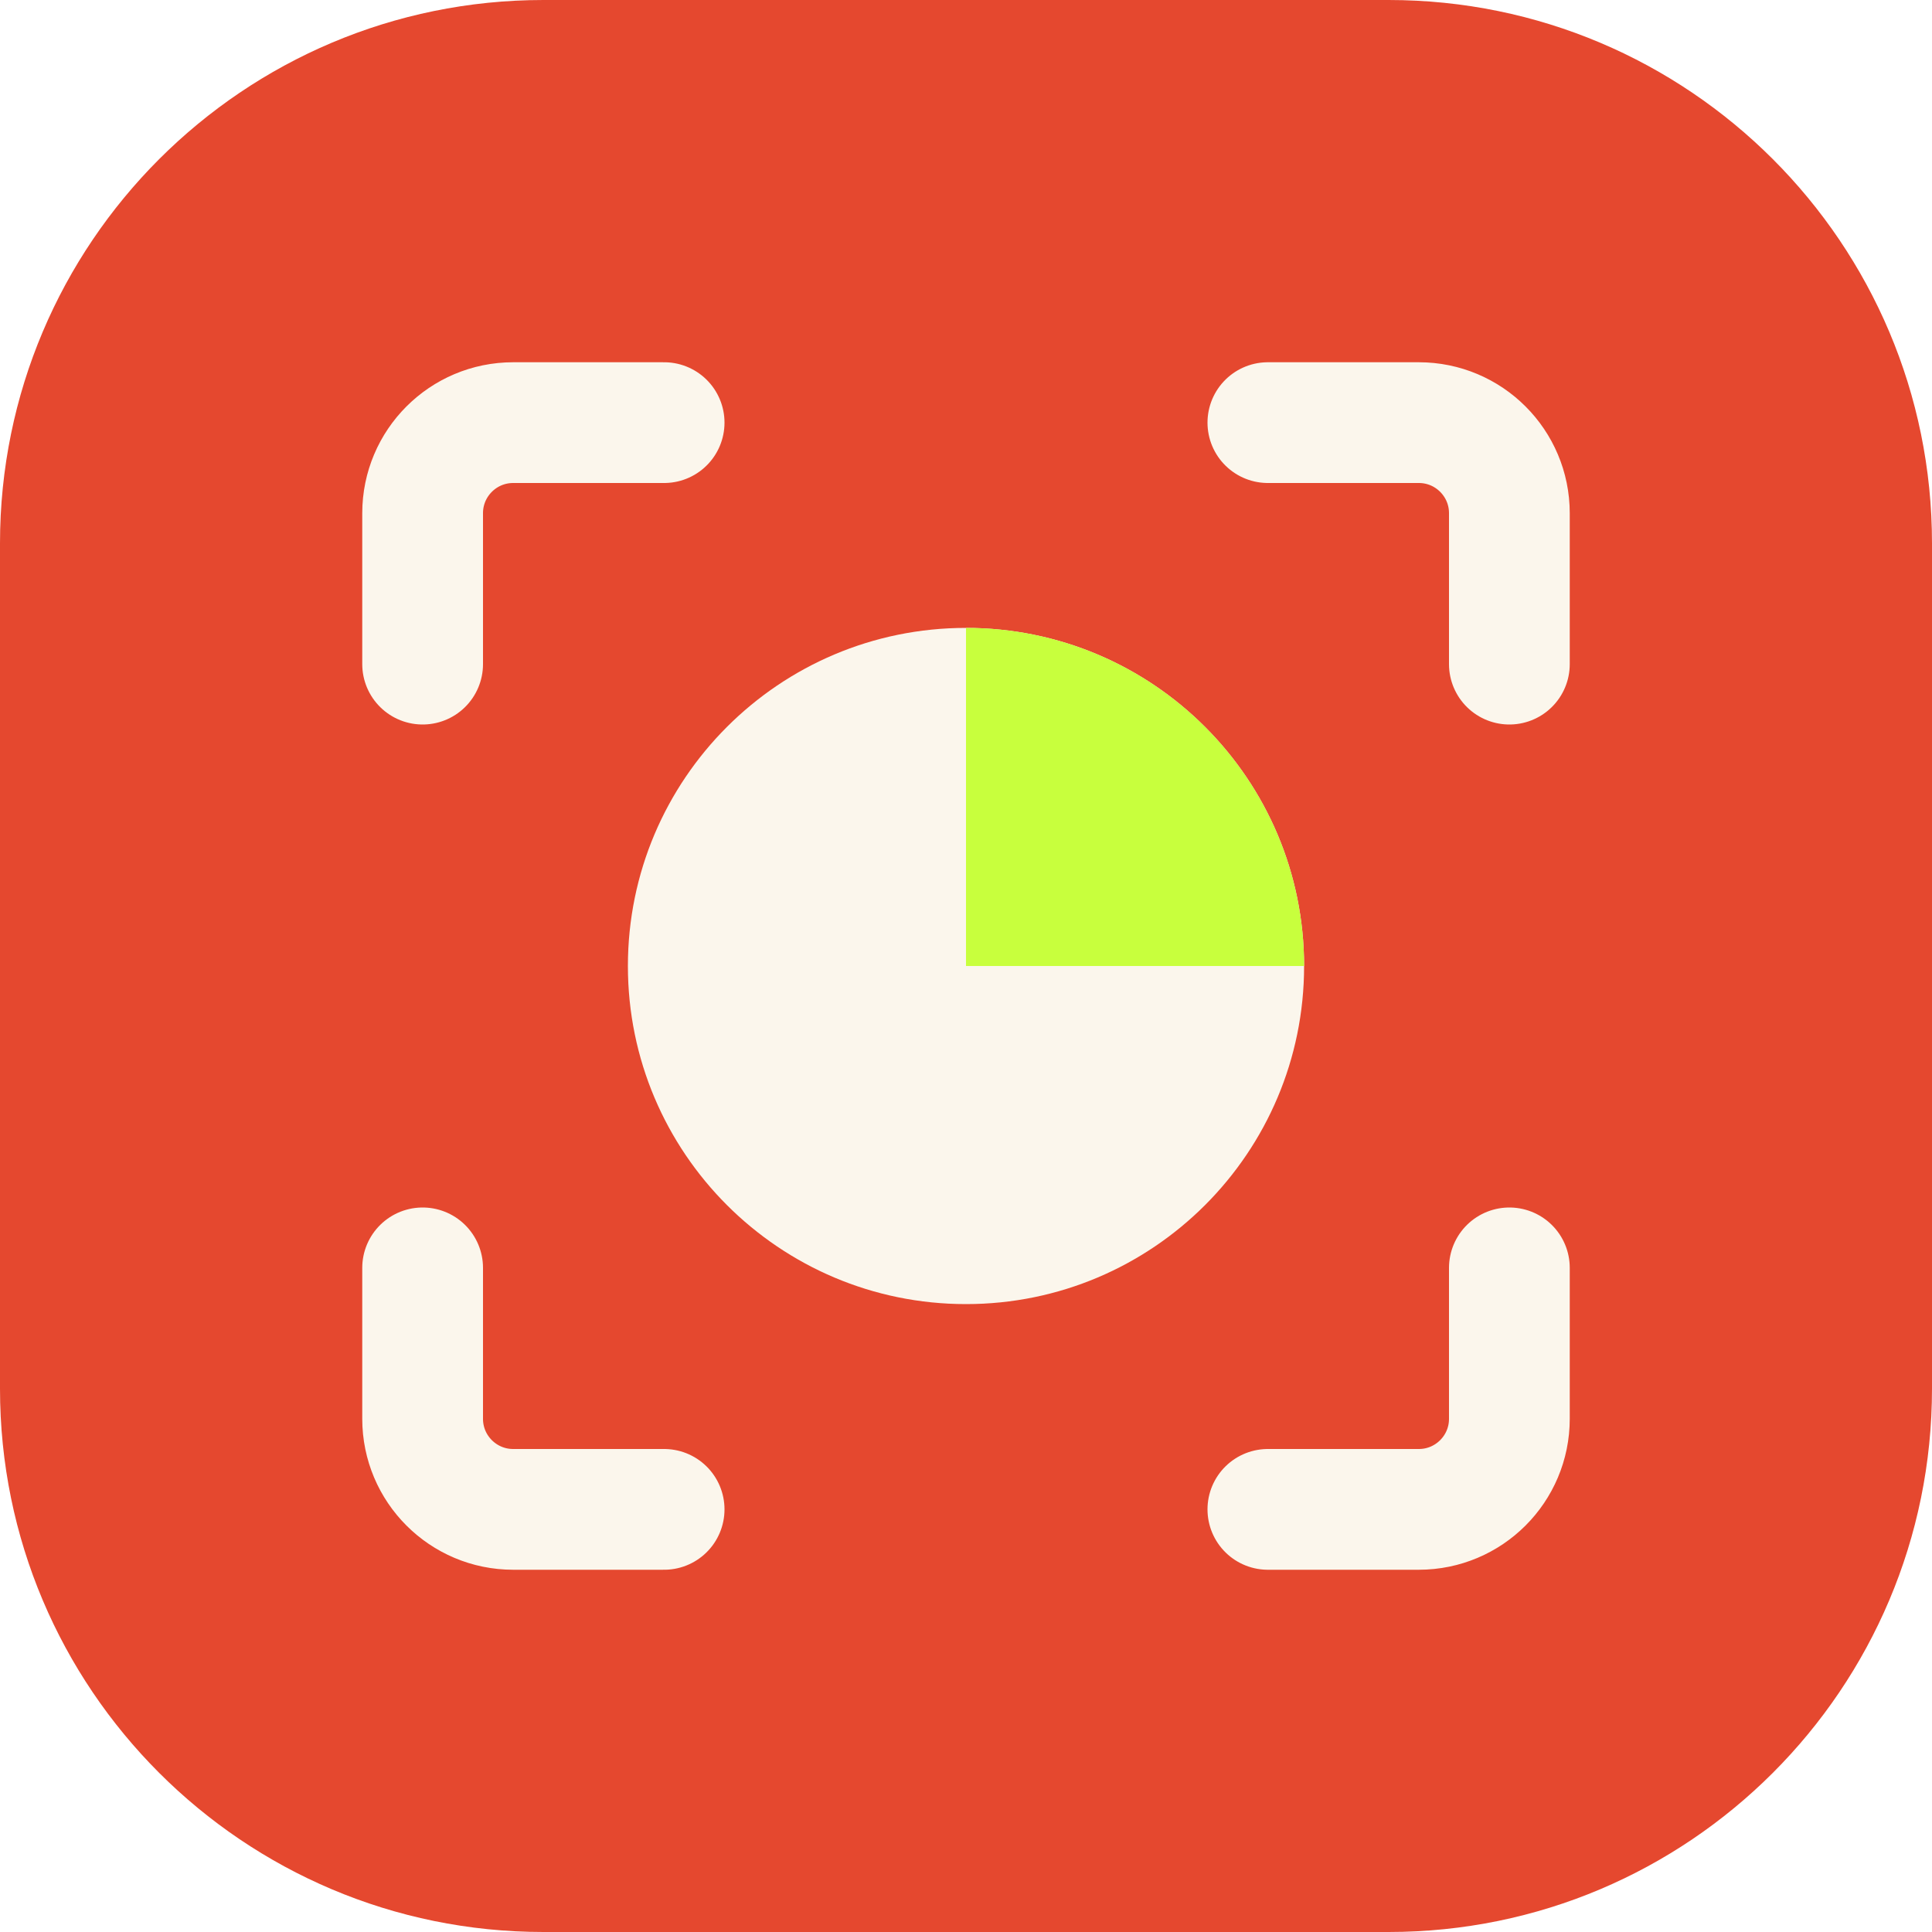
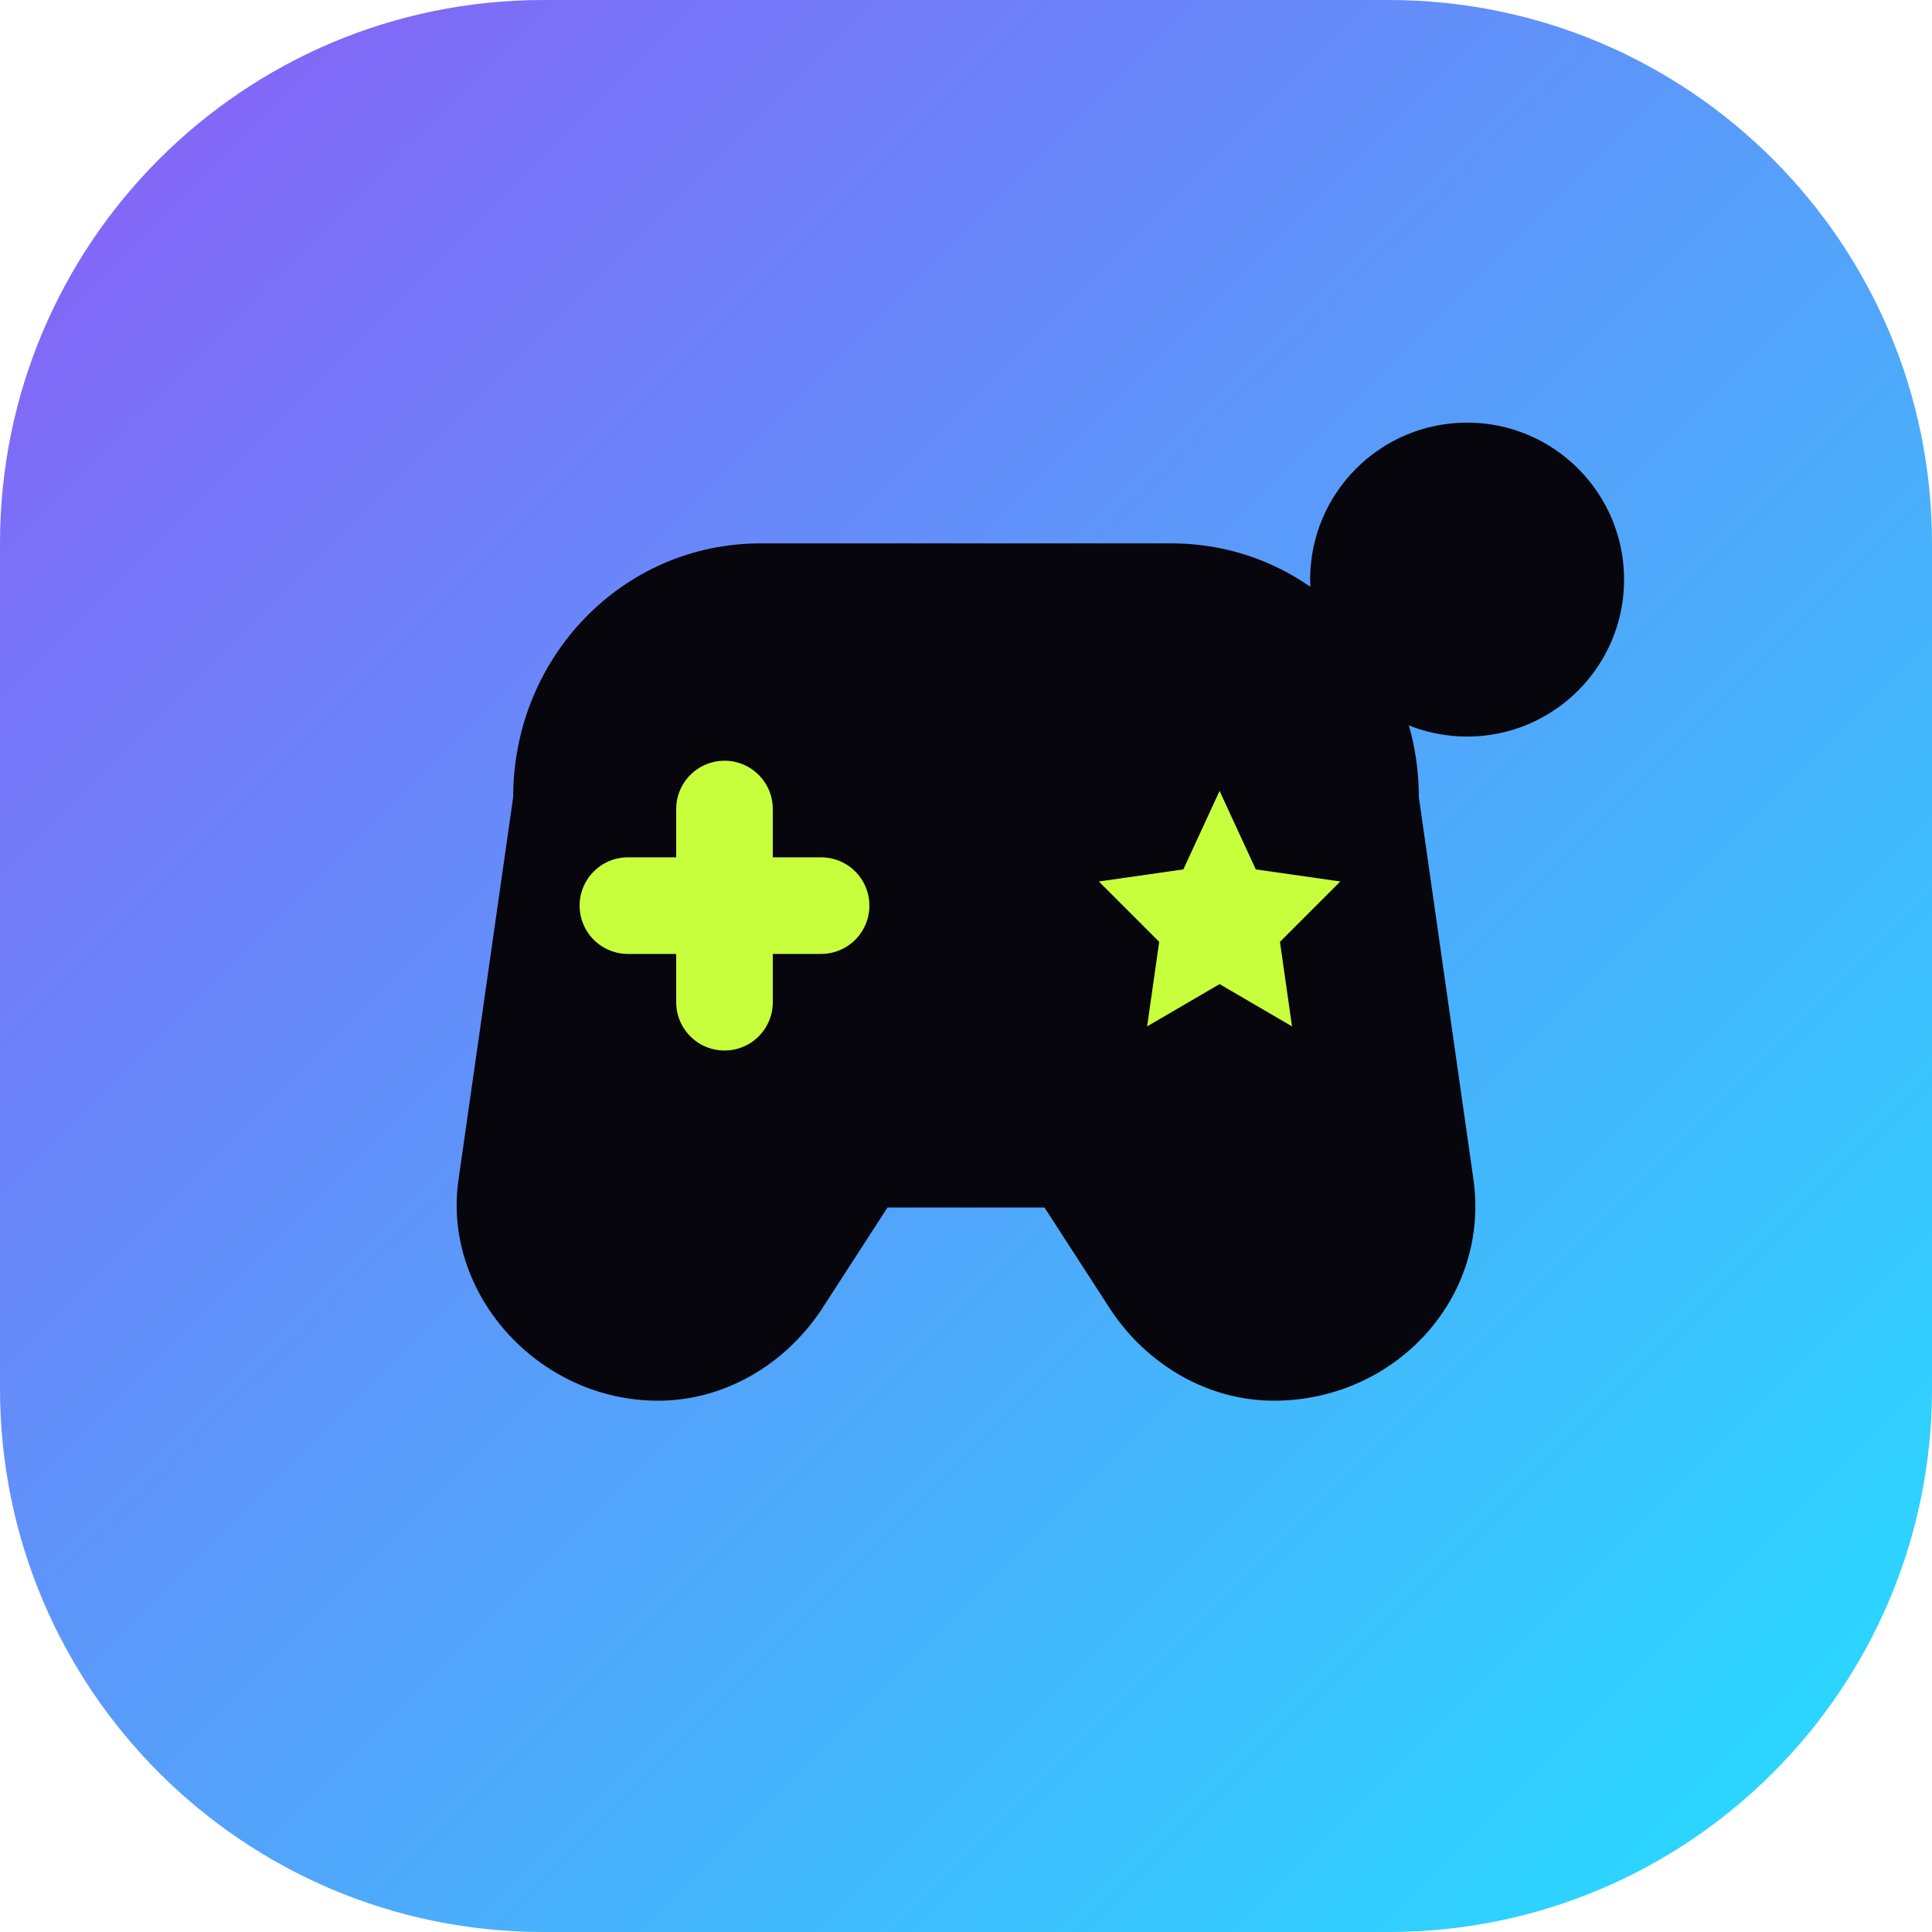
<svg xmlns="http://www.w3.org/2000/svg" viewBox="0 0 32 32">
-   <rect width="32" height="32" rx="9" fill="#E5482F" />
-   <path d="M7 11V8.5A1.5 1.5 0 0 1 8.5 7H11M21 7h2.5A1.5 1.5 0 0 1 25 8.5V11M25 21v2.5a1.5 1.5 0 0 1-1.5 1.5H21M11 25H8.5A1.5 1.5 0 0 1 7 23.5V21" stroke="#FBF6EC" stroke-width="2" fill="none" stroke-linecap="round" />
-   <circle cx="16" cy="16" r="5.6" fill="#FBF6EC" />
-   <path d="M16 10.4a5.6 5.6 0 0 1 5.6 5.6H16z" fill="#C8FF3D" />
+   <defs>
+     <linearGradient id="g" x1="0" y1="0" x2="1" y2="1">
+       <stop offset="0" stop-color="#8B5CF6" />
+       <stop offset="1" stop-color="#22E1FF" />
+     </linearGradient>
+   </defs>
+   <rect width="32" height="32" rx="9" fill="url(#g)" />
+   <path d="M8.5 13.2c0-2.3 1.8-4.2 4.1-4.2h6.8c2.3 0 4.1 1.9 4.1 4.2l.9 6.3c.3 2-1.3 3.7-3.3 3.7-1.1 0-2.1-.6-2.7-1.5L17.3 20h-2.6l-1.1 1.7c-.6.9-1.6 1.5-2.7 1.5-2 0-3.6-1.8-3.3-3.7z" fill="#07060D" />
+   <circle cx="24.3" cy="9.6" r="2.6" fill="#07060D" />
+   <path d="M12 13.4v3.2M10.4 15h3.2" stroke="#C8FF3D" stroke-width="1.6" stroke-linecap="round" />
+   <path d="m20.2 13.1.6 1.3 1.4.2-1 1 .2 1.4-1.2-.7-1.2.7.2-1.4-1-1 1.4-.2z" fill="#C8FF3D" />
</svg>
